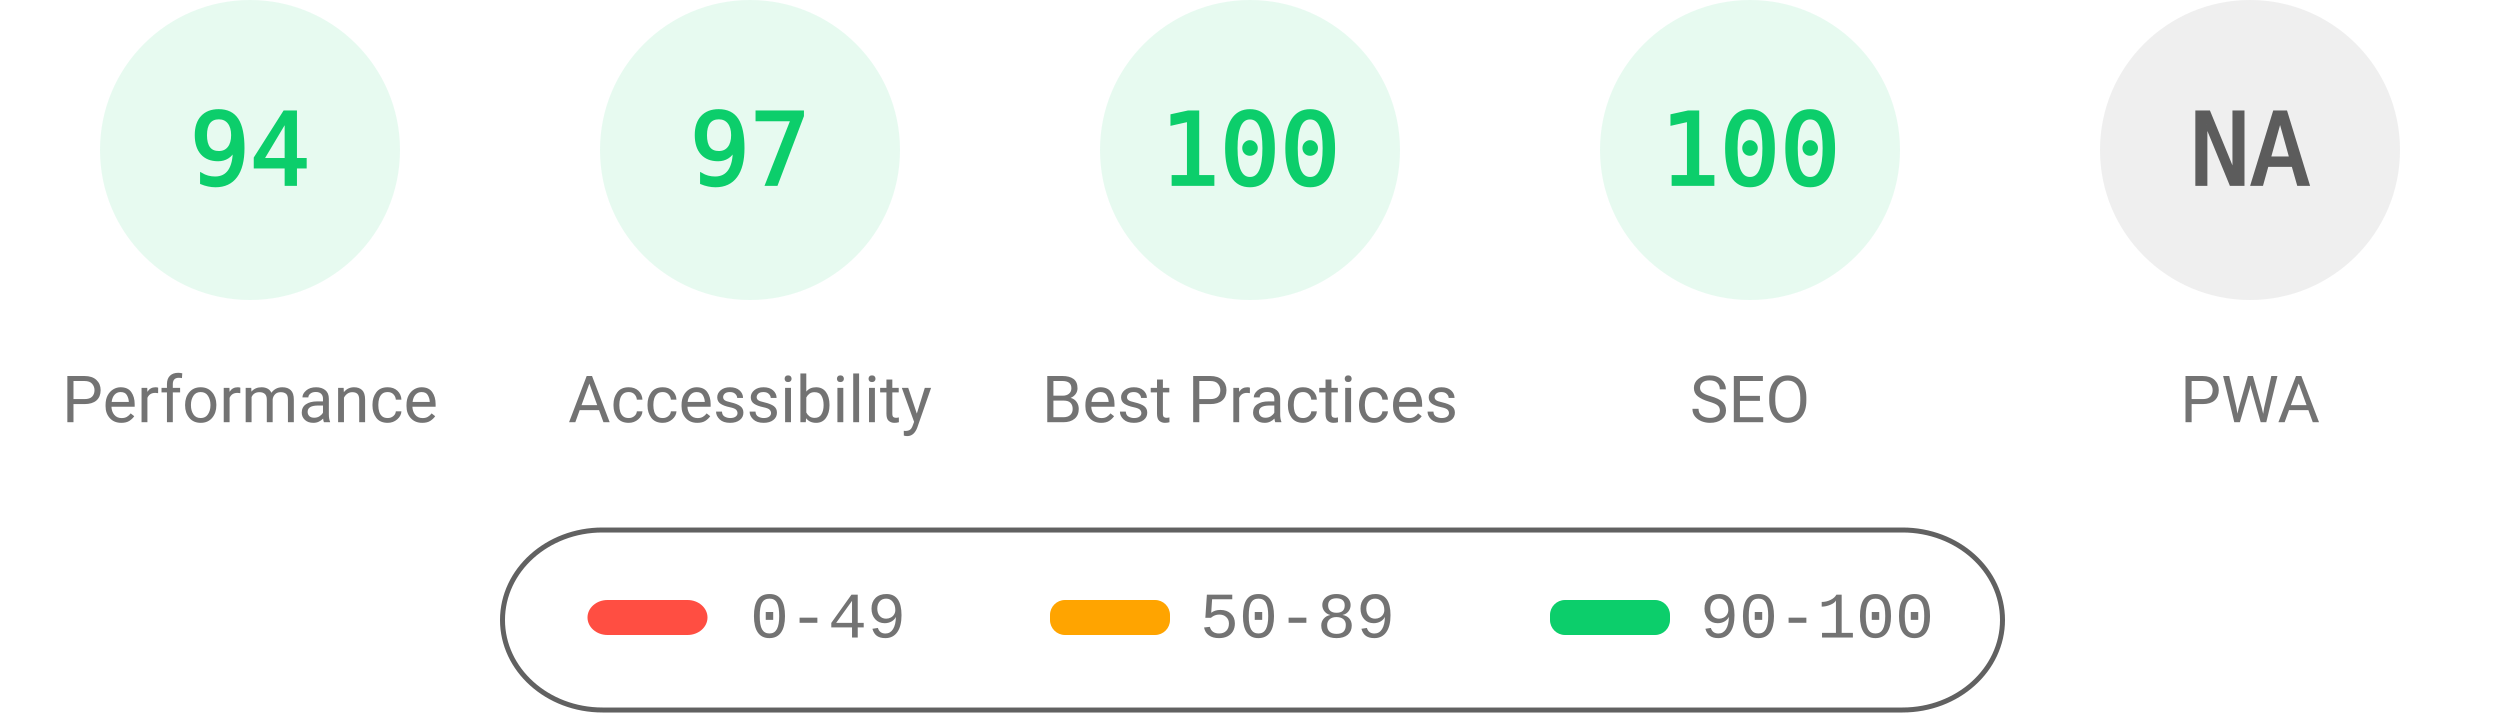
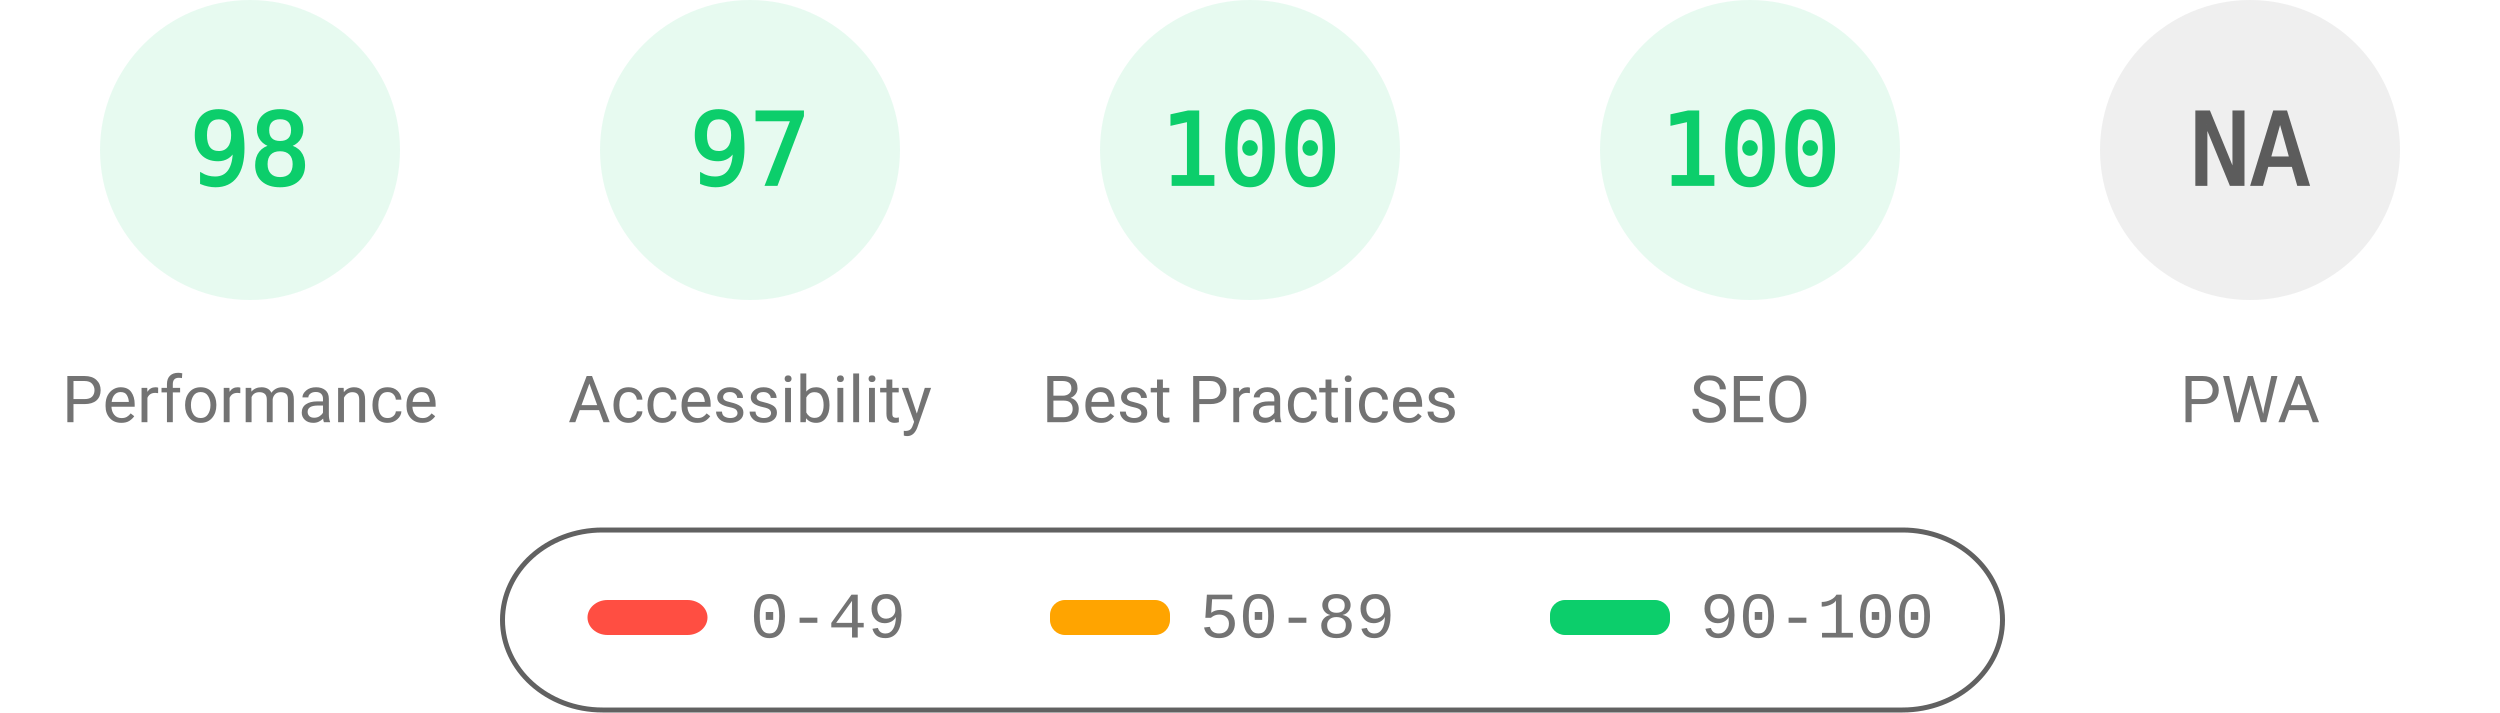
<svg xmlns="http://www.w3.org/2000/svg" fill="none" width="1000" height="285">
  <style>.gauge-base{opacity:.1}.gauge-arc{fill:none;animation-delay:250ms;stroke-linecap:round;transform:rotate(-90deg);transform-origin:100px 60px;animation:load-gauge 1s ease forwards}.guage-text{font-size:40px;font-family:monospace;text-align:center}.guage-red{color:#ff4e42;fill:#ff4e42;stroke:#ff4e42}.guage-orange{color:#ffa400;fill:#ffa400;stroke:#ffa400}.guage-green{color:#0cce6b;fill:#0cce6b;stroke:#0cce6b}.guage-undefined{color:#5c5c5c;fill:#5c5c5c;stroke:#5c5c5c}.guage-title{color:#737373;fill:#737373;stroke:none;font-size:26px;line-height:26px;font-family:Roboto,Halvetica,Arial,sans-serif}@keyframes load-gauge{from{stroke-dasharray:0 352.858}}</style>
  <svg class="guage-div guage-perf guage-green" viewBox="0 0 200 200" width="200" height="200">
    <circle class="gauge-base" r="56" cx="100" cy="60" stroke-width="8" />
-     <circle class="gauge-arc guage-arc-1" r="56" cx="100" cy="60" stroke-width="8" style="stroke-dasharray:330.747,351.858" />
-     <text class="guage-text" x="100" y="60" alignment-baseline="central" dominant-baseline="central" text-anchor="middle">94</text>
+     <circle class="gauge-arc guage-arc-1" r="56" cx="100" cy="60" stroke-width="8" style="stroke-dasharray:344.821,351.858" />
+     <text class="guage-text" x="100" y="60" alignment-baseline="central" dominant-baseline="central" text-anchor="middle">98</text>
    <text class="guage-title" x="100" y="160" alignment-baseline="central" dominant-baseline="central" text-anchor="middle">Performance</text>
  </svg>
  <svg class="guage-div guage-acc guage-green" viewBox="0 0 200 200" width="200" height="200" x="200">
    <circle class="gauge-base" r="56" cx="100" cy="60" stroke-width="8" />
    <circle class="gauge-arc guage-arc-2" r="56" cx="100" cy="60" stroke-width="8" style="stroke-dasharray:341.302,351.858" />
    <text class="guage-text" x="100" y="60" alignment-baseline="central" dominant-baseline="central" text-anchor="middle">97</text>
    <text class="guage-title" x="100" y="160" alignment-baseline="central" dominant-baseline="central" text-anchor="middle">Accessibility</text>
  </svg>
  <svg class="guage-div guage-best guage-green" viewBox="0 0 200 200" width="200" height="200" x="400">
    <circle class="gauge-base" r="56" cx="100" cy="60" stroke-width="8" />
    <circle class="gauge-arc guage-arc-3" r="56" cx="100" cy="60" stroke-width="8" style="stroke-dasharray:351.858,351.858" />
    <text class="guage-text" x="100" y="60" alignment-baseline="central" dominant-baseline="central" text-anchor="middle">100</text>
    <text class="guage-title" x="100" y="160" alignment-baseline="central" dominant-baseline="central" text-anchor="middle">Best Practices</text>
  </svg>
  <svg class="guage-div guage-seo guage-green" viewBox="0 0 200 200" width="200" height="200" x="600">
    <circle class="gauge-base" r="56" cx="100" cy="60" stroke-width="8" />
    <circle class="gauge-arc guage-arc-4" r="56" cx="100" cy="60" stroke-width="8" style="stroke-dasharray:351.858,351.858" />
    <text class="guage-text" x="100" y="60" alignment-baseline="central" dominant-baseline="central" text-anchor="middle">100</text>
    <text class="guage-title" x="100" y="160" alignment-baseline="central" dominant-baseline="central" text-anchor="middle">SEO</text>
  </svg>
  <svg class="guage-div guage-pwa guage-undefined" viewBox="0 0 200 200" width="200" height="200" x="800">
    <circle class="gauge-base" r="56" cx="100" cy="60" stroke-width="8" />
    <circle class="gauge-arc guage-arc-4" r="56" cx="100" cy="60" stroke-width="8" style="stroke-dasharray:351.858,351.858" />
    <text class="guage-text" x="100" y="60" alignment-baseline="central" dominant-baseline="central" text-anchor="middle">NA</text>
    <text class="guage-title" x="100" y="160" alignment-baseline="central" dominant-baseline="central" text-anchor="middle">PWA</text>
  </svg>
  <svg width="604" height="76" x="200" y="210">
    <path fill="none" id="canvas_background" d="M-1-1h604v80H-1z" />
    <rect fill-opacity="0" stroke="#616161" stroke-width="2" rx="40" id="svg_2" height="72" width="600" y="2" x="1" fill="#000" />
    <rect stroke="#000" rx="8" id="svg_3" height="14" width="48" y="30" x="35" stroke-opacity="null" stroke-width="0" fill="#ff4e42" />
    <rect stroke="#000" rx="6" id="svg_4" height="14" width="48" y="30" x="220" stroke-opacity="null" stroke-width="0" fill="#ffa400" />
    <rect stroke="#000" rx="6" id="svg_5" height="14" width="48" y="30" x="420" stroke-opacity="null" stroke-width="0" fill="#0cce6b" />
    <text xml:space="preserve" text-anchor="start" font-family="'Courier New', Courier, monospace" font-size="26" id="svg_6" y="45" x="100" stroke-opacity="null" stroke-width="0" stroke="#000" fill="#737373">0-49</text>
    <text xml:space="preserve" text-anchor="start" font-family="'Courier New', Courier, monospace" font-size="26" id="svg_7" y="45" x="280" stroke-opacity="null" stroke-width="0" stroke="#000" fill="#737373">50-89</text>
    <text xml:space="preserve" text-anchor="start" font-family="'Courier New', Courier, monospace" font-size="26" id="svg_8" y="45" x="480" stroke-opacity="null" stroke-width="0" stroke="#000" fill="#737373">90-100</text>
  </svg>
</svg>
